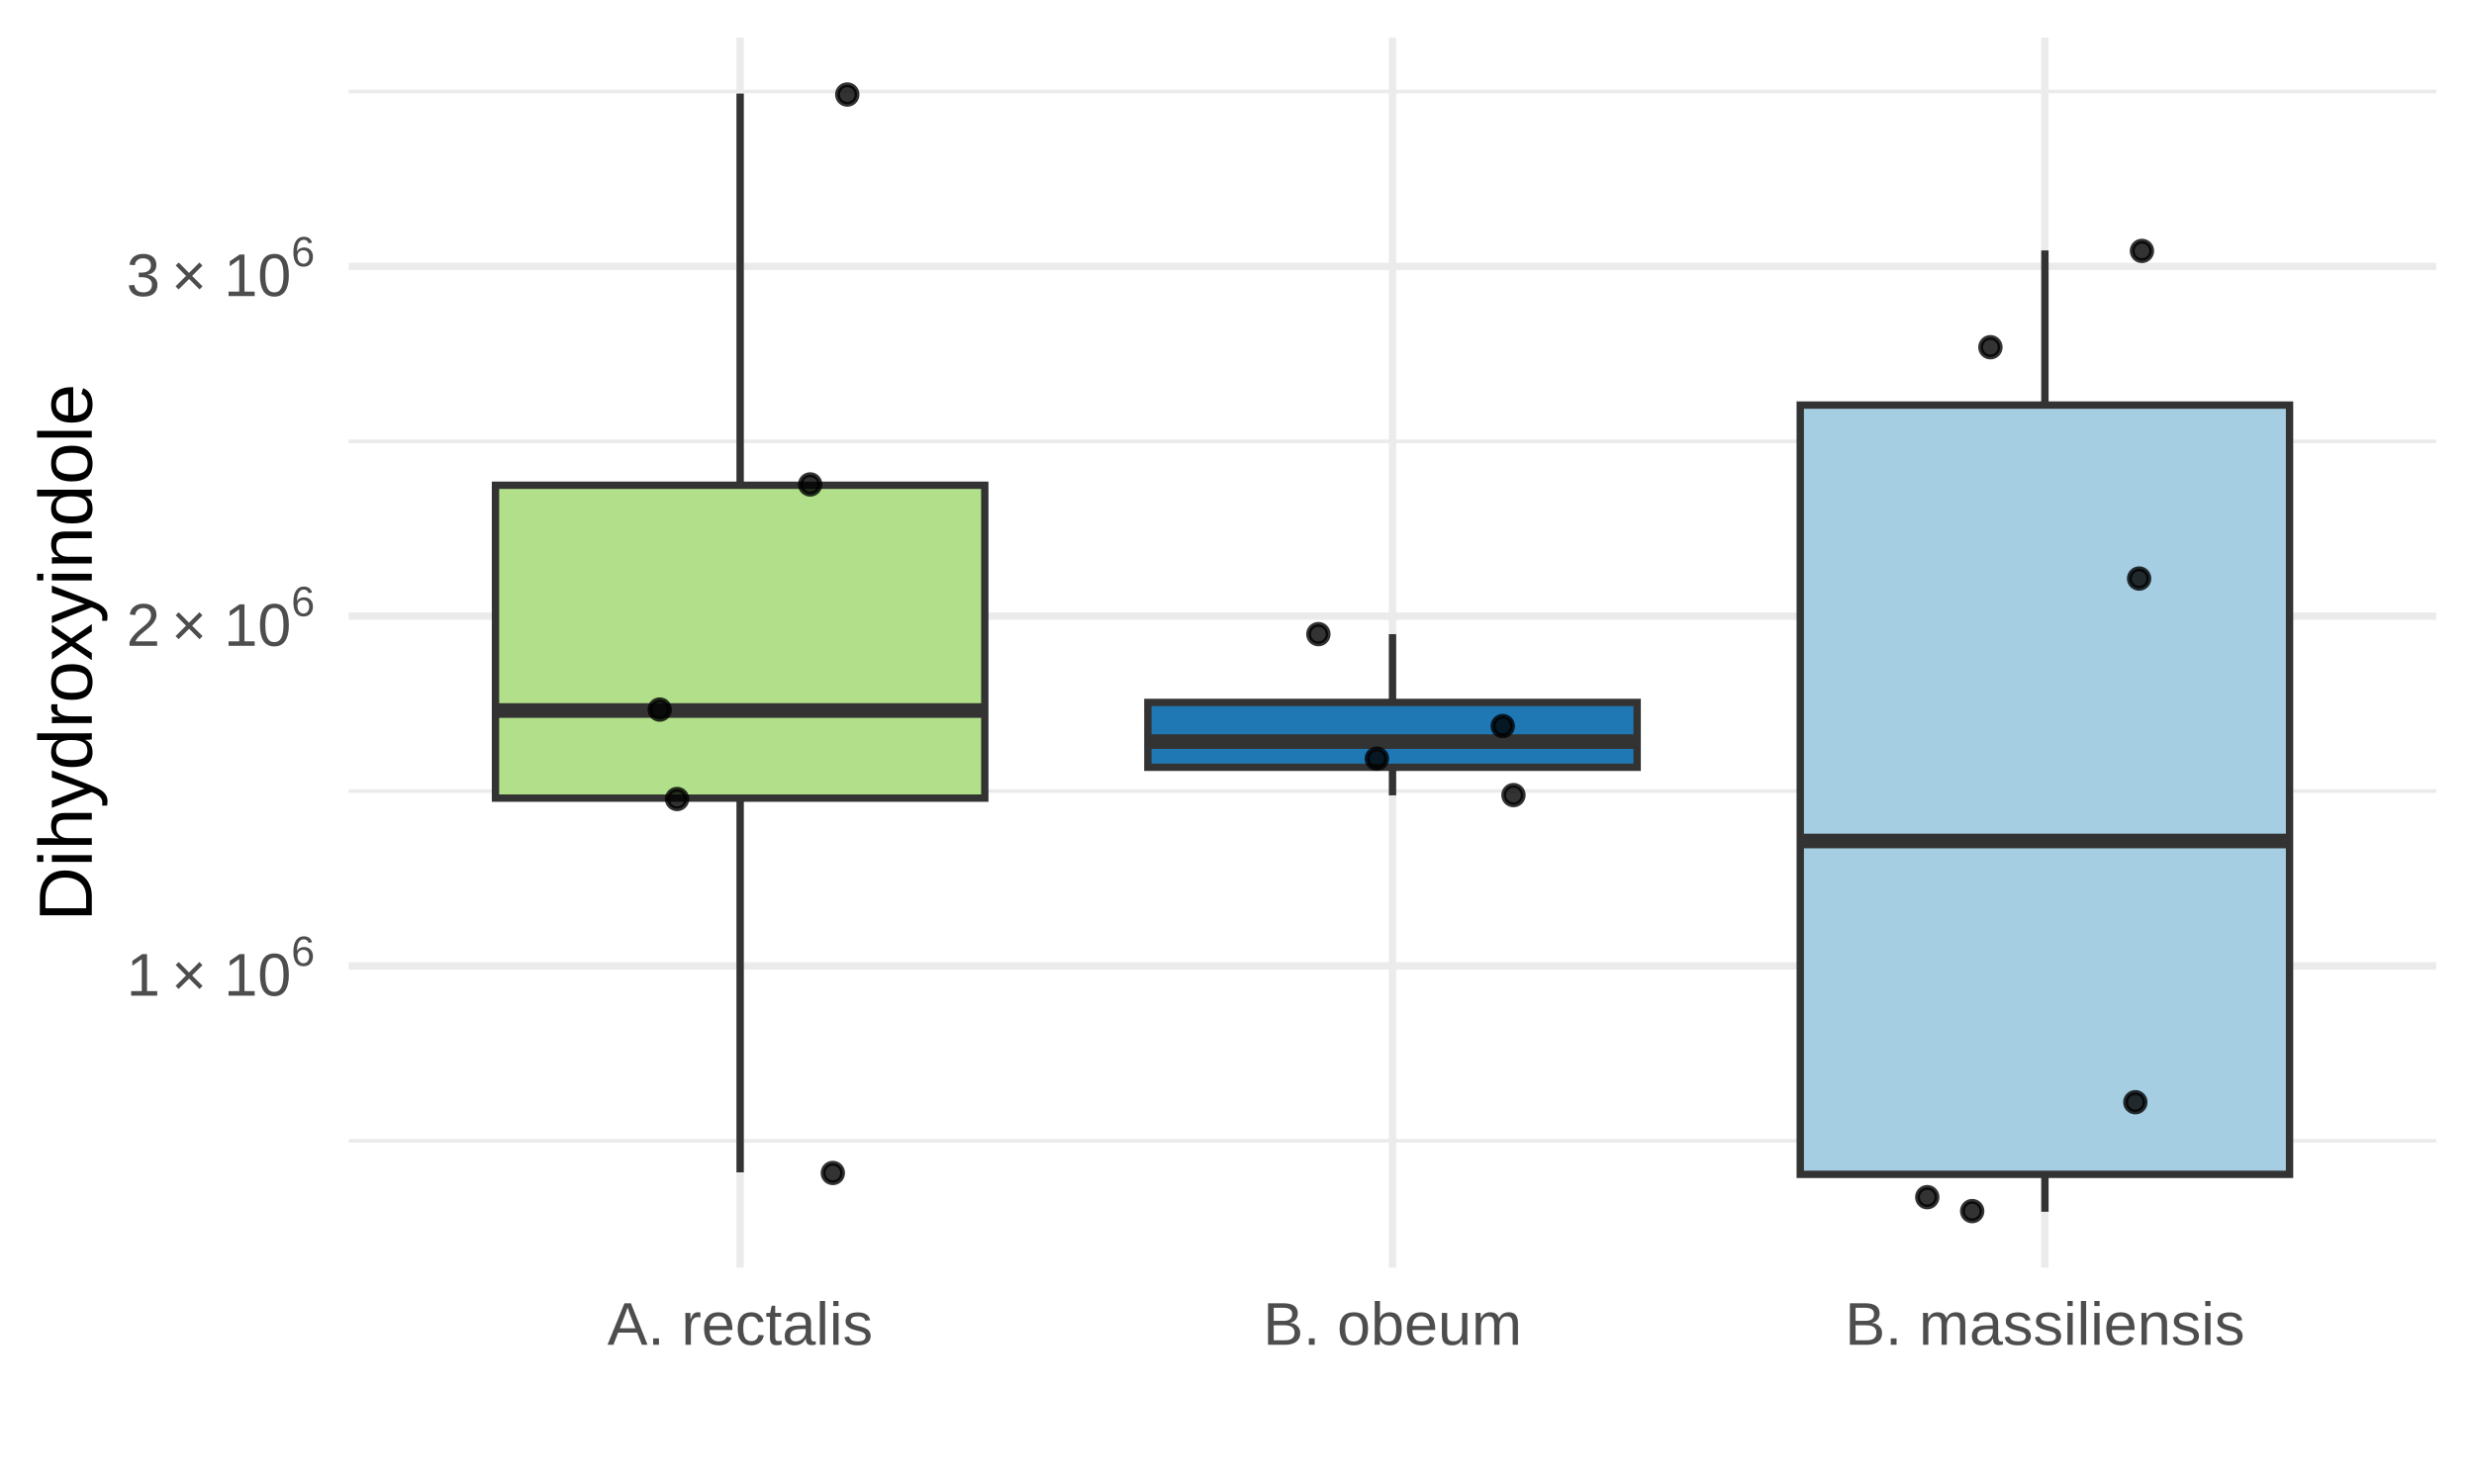
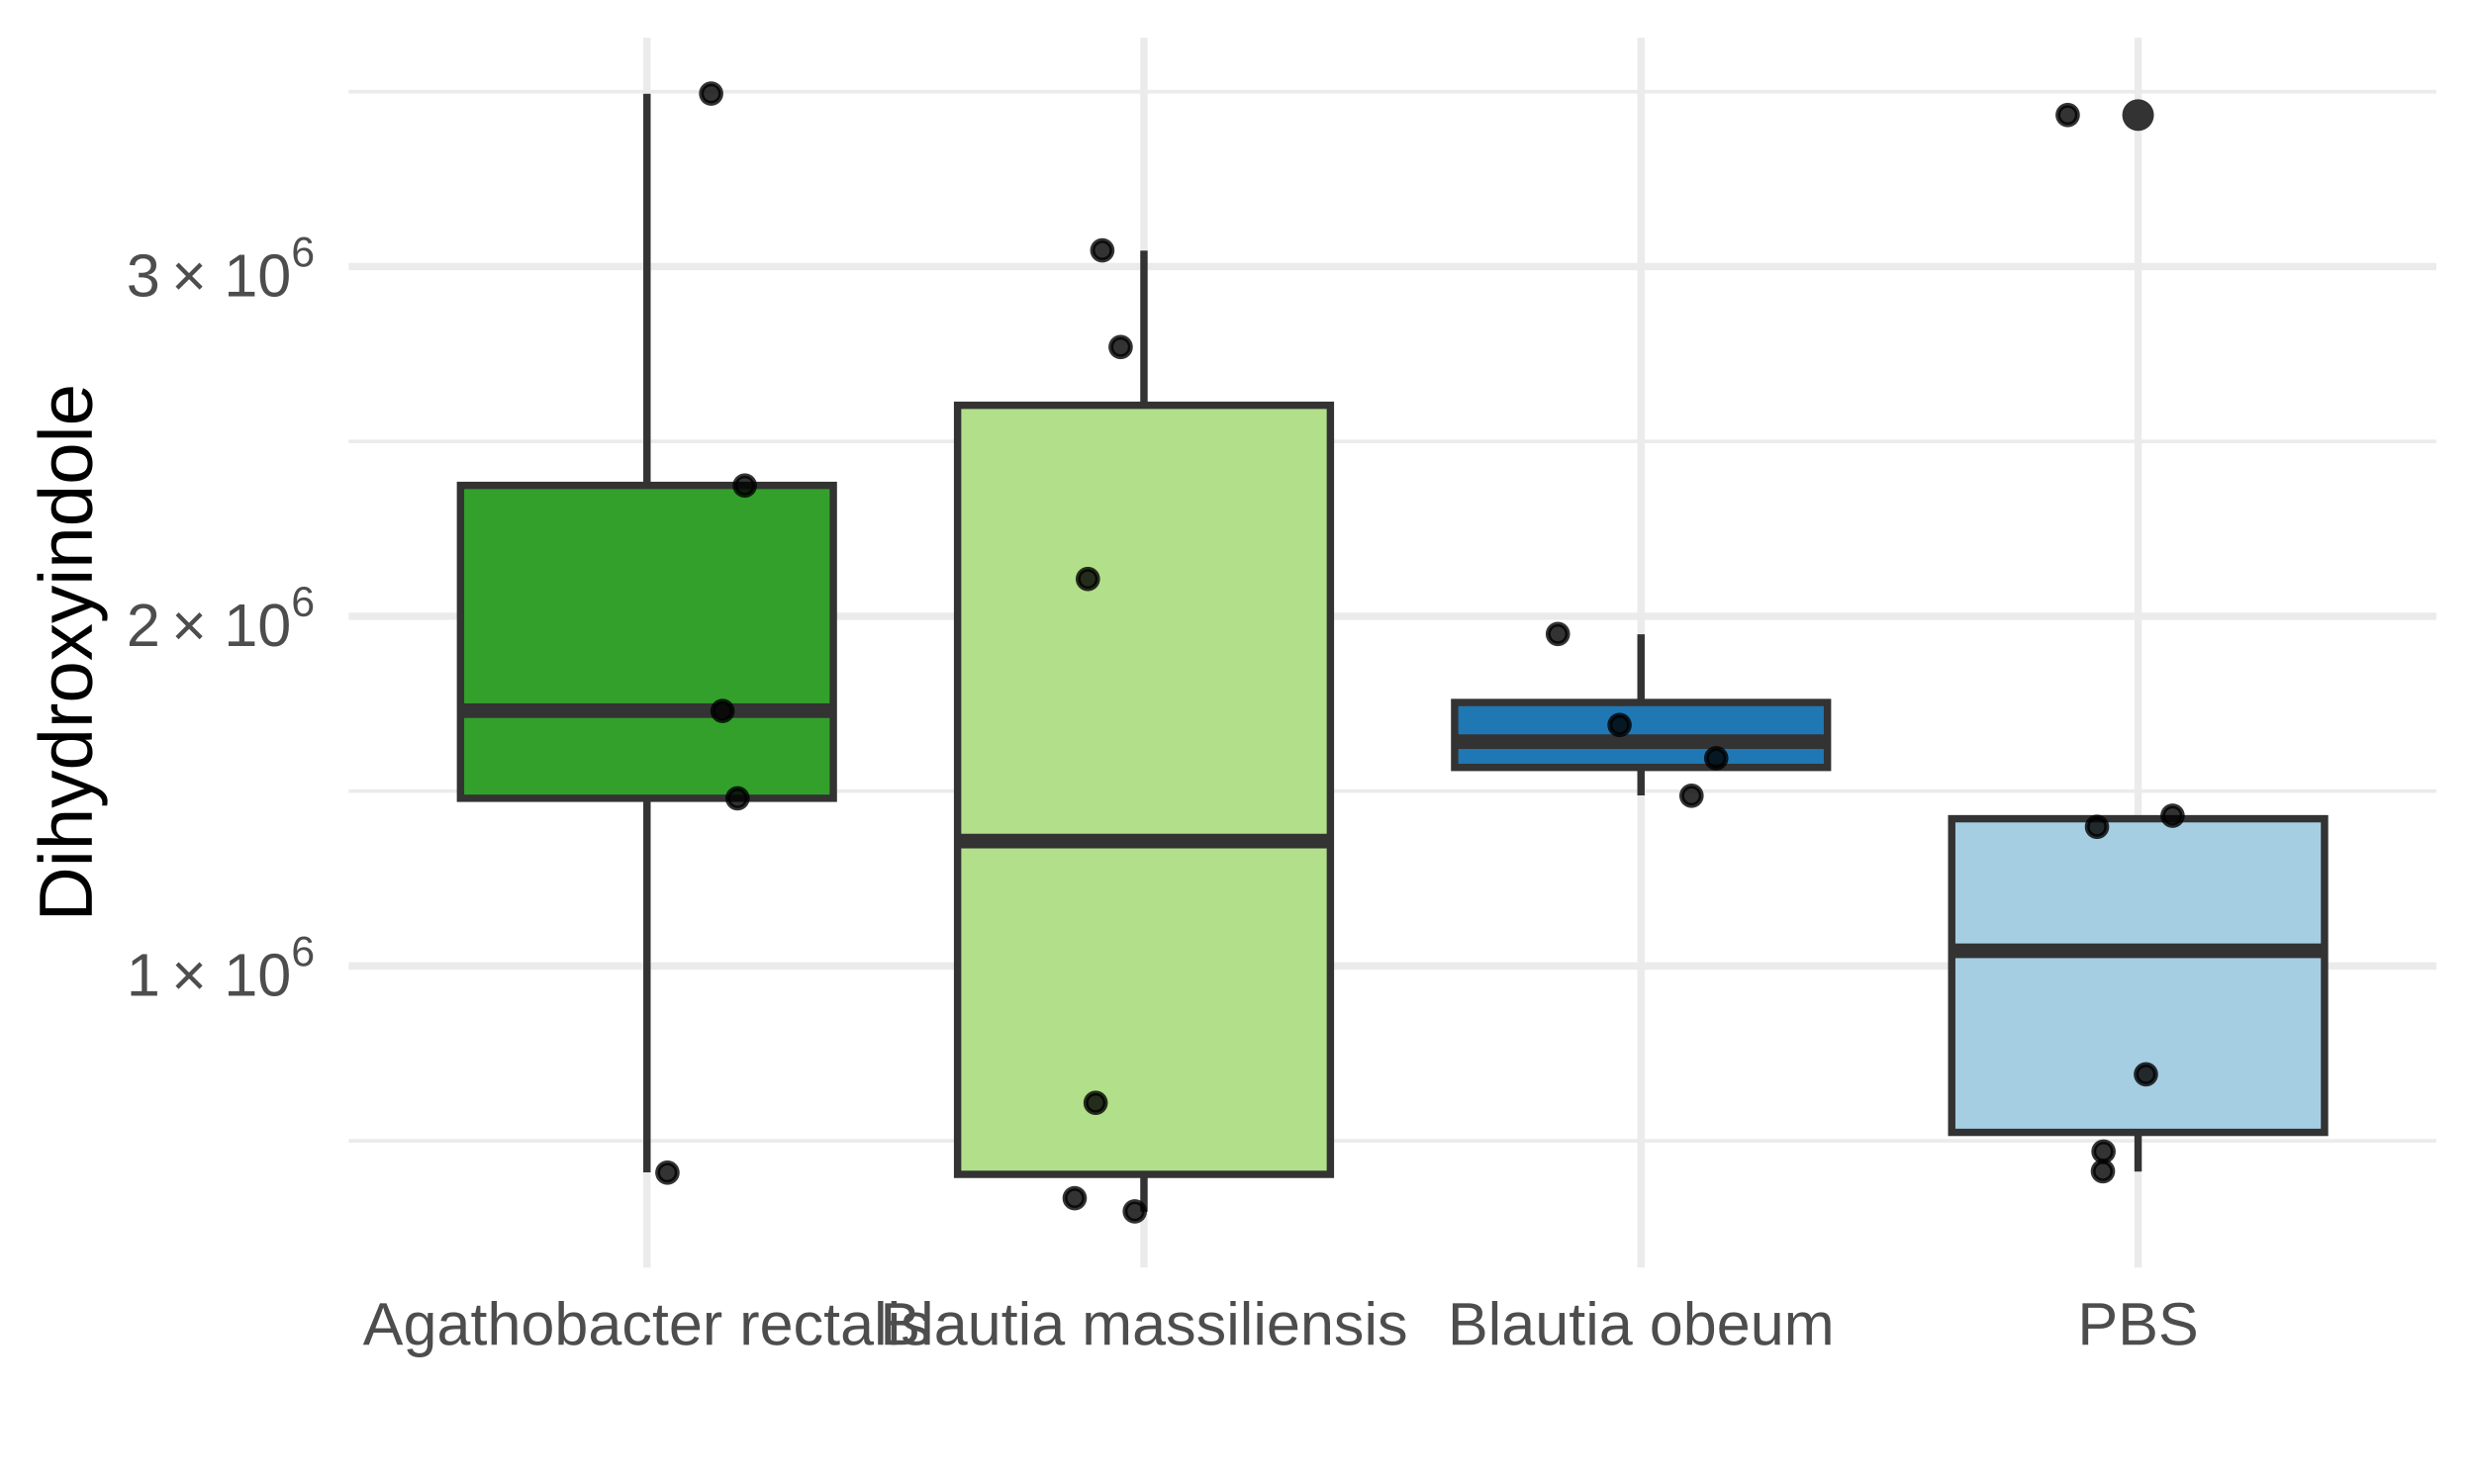
<svg xmlns="http://www.w3.org/2000/svg" class="svglite" width="360.00pt" height="216.00pt" viewBox="0 0 360.00 216.00">
  <defs>
    <style type="text/css">
    .svglite line, .svglite polyline, .svglite polygon, .svglite path, .svglite rect, .svglite circle {
      fill: none;
      stroke: #000000;
      stroke-linecap: round;
      stroke-linejoin: round;
      stroke-miterlimit: 10.00;
    }
    .svglite text {
      white-space: pre;
    }
  </style>
  </defs>
  <rect width="100%" height="100%" style="stroke: none; fill: none;" />
  <defs>
    <clipPath id="cpMC4wMHwzNjAuMDB8MC4wMHwyMTYuMDA=">
      <rect x="0.00" y="0.00" width="360.00" height="216.00" />
    </clipPath>
  </defs>
  <g clip-path="url(#cpMC4wMHwzNjAuMDB8MC4wMHwyMTYuMDA=)">
</g>
  <defs>
    <clipPath id="cpNTAuNzR8MzU0LjUyfDUuNDh8MTg0LjUw">
      <rect x="50.74" y="5.48" width="303.78" height="179.02" />
    </clipPath>
  </defs>
  <g clip-path="url(#cpNTAuNzR8MzU0LjUyfDUuNDh8MTg0LjUw)">
    <polyline points="50.74,166.05 354.52,166.05 " style="stroke-width: 0.53; stroke: #EBEBEB; stroke-linecap: butt;" />
-     <polyline points="50.74,115.14 354.52,115.14 " style="stroke-width: 0.53; stroke: #EBEBEB; stroke-linecap: butt;" />
-     <polyline points="50.74,64.23 354.52,64.23 " style="stroke-width: 0.53; stroke: #EBEBEB; stroke-linecap: butt;" />
-     <polyline points="50.74,13.32 354.52,13.32 " style="stroke-width: 0.53; stroke: #EBEBEB; stroke-linecap: butt;" />
-     <polyline points="50.74,140.59 354.52,140.59 " style="stroke-width: 1.07; stroke: #EBEBEB; stroke-linecap: butt;" />
-     <polyline points="50.74,89.68 354.52,89.68 " style="stroke-width: 1.07; stroke: #EBEBEB; stroke-linecap: butt;" />
-     <polyline points="50.74,38.77 354.52,38.77 " style="stroke-width: 1.07; stroke: #EBEBEB; stroke-linecap: butt;" />
-     <polyline points="107.70,184.50 107.70,5.48 " style="stroke-width: 1.07; stroke: #EBEBEB; stroke-linecap: butt;" />
-     <polyline points="202.63,184.50 202.63,5.48 " style="stroke-width: 1.07; stroke: #EBEBEB; stroke-linecap: butt;" />
-     <polyline points="297.56,184.50 297.56,5.48 " style="stroke-width: 1.07; stroke: #EBEBEB; stroke-linecap: butt;" />
-     <line x1="107.70" y1="70.63" x2="107.70" y2="13.62" style="stroke-width: 1.07; stroke: #333333; stroke-linecap: butt;" />
-     <line x1="107.70" y1="116.17" x2="107.70" y2="170.64" style="stroke-width: 1.07; stroke: #333333; stroke-linecap: butt;" />
-     <polygon points="72.10,70.63 72.10,116.17 143.30,116.17 143.30,70.63 72.10,70.63 " style="stroke-width: 1.07; stroke: #333333; stroke-linecap: butt; stroke-linejoin: miter; fill: #B2DF8A;" />
-     <line x1="72.10" y1="103.42" x2="143.30" y2="103.42" style="stroke-width: 2.13; stroke: #333333; stroke-linecap: butt; stroke-linejoin: miter;" />
-     <line x1="202.63" y1="102.24" x2="202.63" y2="92.30" style="stroke-width: 1.07; stroke: #333333; stroke-linecap: butt;" />
-     <line x1="202.63" y1="111.68" x2="202.63" y2="115.77" style="stroke-width: 1.07; stroke: #333333; stroke-linecap: butt;" />
-     <polygon points="167.03,102.24 167.03,111.68 238.23,111.68 238.23,102.24 167.03,102.24 " style="stroke-width: 1.07; stroke: #333333; stroke-linecap: butt; stroke-linejoin: miter; fill: #1F78B4;" />
-     <line x1="167.03" y1="107.94" x2="238.23" y2="107.94" style="stroke-width: 2.13; stroke: #333333; stroke-linecap: butt; stroke-linejoin: miter;" />
-     <line x1="297.56" y1="58.96" x2="297.56" y2="36.45" style="stroke-width: 1.07; stroke: #333333; stroke-linecap: butt;" />
-     <line x1="297.56" y1="170.93" x2="297.56" y2="176.37" style="stroke-width: 1.07; stroke: #333333; stroke-linecap: butt;" />
-     <polygon points="261.96,58.96 261.96,170.93 333.16,170.93 333.16,58.96 261.96,58.96 " style="stroke-width: 1.07; stroke: #333333; stroke-linecap: butt; stroke-linejoin: miter; fill: #A6CEE3;" />
-     <line x1="261.96" y1="122.41" x2="333.16" y2="122.41" style="stroke-width: 2.13; stroke: #333333; stroke-linecap: butt; stroke-linejoin: miter;" />
-     <circle cx="200.35" cy="110.42" r="1.42" style="stroke-width: 0.71; stroke: #000000; stroke-opacity: 0.80; fill: #000000; fill-opacity: 0.80;" />
-     <circle cx="310.72" cy="160.43" r="1.42" style="stroke-width: 0.71; stroke: #000000; stroke-opacity: 0.80; fill: #000000; fill-opacity: 0.80;" />
-     <circle cx="117.89" cy="70.51" r="1.42" style="stroke-width: 0.71; stroke: #000000; stroke-opacity: 0.80; fill: #000000; fill-opacity: 0.80;" />
-     <circle cx="123.29" cy="13.76" r="1.42" style="stroke-width: 0.71; stroke: #000000; stroke-opacity: 0.80; fill: #000000; fill-opacity: 0.80;" />
-     <circle cx="286.98" cy="176.28" r="1.42" style="stroke-width: 0.71; stroke: #000000; stroke-opacity: 0.80; fill: #000000; fill-opacity: 0.80;" />
-     <circle cx="191.84" cy="92.30" r="1.42" style="stroke-width: 0.71; stroke: #000000; stroke-opacity: 0.80; fill: #000000; fill-opacity: 0.80;" />
-     <circle cx="220.23" cy="115.73" r="1.42" style="stroke-width: 0.71; stroke: #000000; stroke-opacity: 0.80; fill: #000000; fill-opacity: 0.80;" />
-     <circle cx="280.44" cy="174.25" r="1.42" style="stroke-width: 0.71; stroke: #000000; stroke-opacity: 0.80; fill: #000000; fill-opacity: 0.80;" />
-     <circle cx="98.52" cy="116.30" r="1.42" style="stroke-width: 0.71; stroke: #000000; stroke-opacity: 0.80; fill: #000000; fill-opacity: 0.80;" />
-     <circle cx="121.19" cy="170.73" r="1.42" style="stroke-width: 0.71; stroke: #000000; stroke-opacity: 0.80; fill: #000000; fill-opacity: 0.80;" />
-     <circle cx="311.27" cy="84.21" r="1.42" style="stroke-width: 0.71; stroke: #000000; stroke-opacity: 0.80; fill: #000000; fill-opacity: 0.80;" />
-     <circle cx="218.67" cy="105.68" r="1.42" style="stroke-width: 0.71; stroke: #000000; stroke-opacity: 0.80; fill: #000000; fill-opacity: 0.80;" />
-     <circle cx="311.68" cy="36.52" r="1.42" style="stroke-width: 0.71; stroke: #000000; stroke-opacity: 0.80; fill: #000000; fill-opacity: 0.80;" />
-     <circle cx="96.00" cy="103.28" r="1.42" style="stroke-width: 0.71; stroke: #000000; stroke-opacity: 0.80; fill: #000000; fill-opacity: 0.80;" />
-     <circle cx="289.63" cy="50.54" r="1.42" style="stroke-width: 0.71; stroke: #000000; stroke-opacity: 0.80; fill: #000000; fill-opacity: 0.80;" />
+     <polyline points="50.74,115.15 354.52,115.15 " style="stroke-width: 0.53; stroke: #EBEBEB; stroke-linecap: butt;" />
+     <polyline points="50.74,64.25 354.52,64.25 " style="stroke-width: 0.53; stroke: #EBEBEB; stroke-linecap: butt;" />
+     <polyline points="50.74,13.35 354.52,13.35 " style="stroke-width: 0.53; stroke: #EBEBEB; stroke-linecap: butt;" />
+     <polyline points="50.74,140.60 354.52,140.60 " style="stroke-width: 1.07; stroke: #EBEBEB; stroke-linecap: butt;" />
+     <polyline points="50.74,89.70 354.52,89.70 " style="stroke-width: 1.07; stroke: #EBEBEB; stroke-linecap: butt;" />
+     <polyline points="50.74,38.80 354.52,38.80 " style="stroke-width: 1.07; stroke: #EBEBEB; stroke-linecap: butt;" />
+     <polyline points="94.14,184.50 94.14,5.48 " style="stroke-width: 1.07; stroke: #EBEBEB; stroke-linecap: butt;" />
+     <polyline points="166.46,184.50 166.46,5.48 " style="stroke-width: 1.07; stroke: #EBEBEB; stroke-linecap: butt;" />
+     <polyline points="238.79,184.50 238.79,5.48 " style="stroke-width: 1.07; stroke: #EBEBEB; stroke-linecap: butt;" />
+     <polyline points="311.12,184.50 311.12,5.48 " style="stroke-width: 1.07; stroke: #EBEBEB; stroke-linecap: butt;" />
+     <line x1="94.14" y1="70.65" x2="94.14" y2="13.65" style="stroke-width: 1.07; stroke: #333333; stroke-linecap: butt;" />
+     <line x1="94.14" y1="116.19" x2="94.14" y2="170.64" style="stroke-width: 1.07; stroke: #333333; stroke-linecap: butt;" />
+     <polygon points="67.01,70.65 67.01,116.19 121.26,116.19 121.26,70.65 67.01,70.65 " style="stroke-width: 1.07; stroke: #333333; stroke-linecap: butt; stroke-linejoin: miter; fill: #33A02C;" />
+     <line x1="67.01" y1="103.44" x2="121.26" y2="103.44" style="stroke-width: 2.13; stroke: #333333; stroke-linecap: butt; stroke-linejoin: miter;" />
+     <line x1="166.46" y1="58.99" x2="166.46" y2="36.48" style="stroke-width: 1.07; stroke: #333333; stroke-linecap: butt;" />
+     <line x1="166.46" y1="170.93" x2="166.46" y2="176.37" style="stroke-width: 1.07; stroke: #333333; stroke-linecap: butt;" />
+     <polygon points="139.34,58.99 139.34,170.93 193.59,170.93 193.59,58.99 139.34,58.99 " style="stroke-width: 1.07; stroke: #333333; stroke-linecap: butt; stroke-linejoin: miter; fill: #B2DF8A;" />
+     <line x1="139.34" y1="122.42" x2="193.59" y2="122.42" style="stroke-width: 2.13; stroke: #333333; stroke-linecap: butt; stroke-linejoin: miter;" />
+     <line x1="238.79" y1="102.25" x2="238.79" y2="92.32" style="stroke-width: 1.07; stroke: #333333; stroke-linecap: butt;" />
+     <line x1="238.79" y1="111.70" x2="238.79" y2="115.78" style="stroke-width: 1.07; stroke: #333333; stroke-linecap: butt;" />
+     <polygon points="211.67,102.25 211.67,111.70 265.92,111.70 265.92,102.25 211.67,102.25 " style="stroke-width: 1.07; stroke: #333333; stroke-linecap: butt; stroke-linejoin: miter; fill: #1F78B4;" />
+     <line x1="211.67" y1="107.95" x2="265.92" y2="107.95" style="stroke-width: 2.13; stroke: #333333; stroke-linecap: butt; stroke-linejoin: miter;" />
+     <circle cx="311.12" cy="16.75" r="1.95" style="stroke-width: 0.71; stroke: #333333; fill: #333333;" />
+     <line x1="311.12" y1="119.17" x2="311.12" y2="118.76" style="stroke-width: 1.07; stroke: #333333; stroke-linecap: butt;" />
+     <line x1="311.12" y1="164.82" x2="311.12" y2="170.52" style="stroke-width: 1.07; stroke: #333333; stroke-linecap: butt;" />
+     <polygon points="284.00,119.17 284.00,164.82 338.25,164.82 338.25,119.17 284.00,119.17 " style="stroke-width: 1.07; stroke: #333333; stroke-linecap: butt; stroke-linejoin: miter; fill: #A6CEE3;" />
+     <line x1="284.00" y1="138.39" x2="338.25" y2="138.39" style="stroke-width: 2.13; stroke: #333333; stroke-linecap: butt; stroke-linejoin: miter;" />
+     <circle cx="249.73" cy="110.36" r="1.42" style="stroke-width: 0.71; stroke: #000000; stroke-opacity: 0.80; fill: #000000; fill-opacity: 0.80;" />
+     <circle cx="159.43" cy="160.52" r="1.42" style="stroke-width: 0.71; stroke: #000000; stroke-opacity: 0.80; fill: #000000; fill-opacity: 0.80;" />
+     <circle cx="108.38" cy="70.67" r="1.42" style="stroke-width: 0.71; stroke: #000000; stroke-opacity: 0.80; fill: #000000; fill-opacity: 0.80;" />
+     <circle cx="103.48" cy="13.62" r="1.42" style="stroke-width: 0.71; stroke: #000000; stroke-opacity: 0.80; fill: #000000; fill-opacity: 0.80;" />
+     <circle cx="305.14" cy="120.35" r="1.42" style="stroke-width: 0.71; stroke: #000000; stroke-opacity: 0.80; fill: #000000; fill-opacity: 0.80;" />
+     <circle cx="306.09" cy="167.61" r="1.42" style="stroke-width: 0.71; stroke: #000000; stroke-opacity: 0.80; fill: #000000; fill-opacity: 0.80;" />
+     <circle cx="165.13" cy="176.32" r="1.42" style="stroke-width: 0.71; stroke: #000000; stroke-opacity: 0.80; fill: #000000; fill-opacity: 0.80;" />
+     <circle cx="226.69" cy="92.28" r="1.42" style="stroke-width: 0.71; stroke: #000000; stroke-opacity: 0.80; fill: #000000; fill-opacity: 0.80;" />
+     <circle cx="246.14" cy="115.82" r="1.42" style="stroke-width: 0.71; stroke: #000000; stroke-opacity: 0.80; fill: #000000; fill-opacity: 0.80;" />
+     <circle cx="156.38" cy="174.40" r="1.42" style="stroke-width: 0.71; stroke: #000000; stroke-opacity: 0.80; fill: #000000; fill-opacity: 0.80;" />
+     <circle cx="107.32" cy="116.20" r="1.42" style="stroke-width: 0.71; stroke: #000000; stroke-opacity: 0.80; fill: #000000; fill-opacity: 0.80;" />
+     <circle cx="97.12" cy="170.68" r="1.42" style="stroke-width: 0.71; stroke: #000000; stroke-opacity: 0.80; fill: #000000; fill-opacity: 0.80;" />
+     <circle cx="300.88" cy="16.74" r="1.42" style="stroke-width: 0.71; stroke: #000000; stroke-opacity: 0.80; fill: #000000; fill-opacity: 0.80;" />
+     <circle cx="316.14" cy="118.73" r="1.42" style="stroke-width: 0.71; stroke: #000000; stroke-opacity: 0.80; fill: #000000; fill-opacity: 0.80;" />
+     <circle cx="158.30" cy="84.27" r="1.42" style="stroke-width: 0.71; stroke: #000000; stroke-opacity: 0.80; fill: #000000; fill-opacity: 0.80;" />
+     <circle cx="235.67" cy="105.52" r="1.42" style="stroke-width: 0.71; stroke: #000000; stroke-opacity: 0.80; fill: #000000; fill-opacity: 0.80;" />
+     <circle cx="160.40" cy="36.44" r="1.42" style="stroke-width: 0.71; stroke: #000000; stroke-opacity: 0.80; fill: #000000; fill-opacity: 0.80;" />
+     <circle cx="105.14" cy="103.48" r="1.42" style="stroke-width: 0.71; stroke: #000000; stroke-opacity: 0.80; fill: #000000; fill-opacity: 0.80;" />
+     <circle cx="312.26" cy="156.37" r="1.42" style="stroke-width: 0.71; stroke: #000000; stroke-opacity: 0.80; fill: #000000; fill-opacity: 0.80;" />
+     <circle cx="306.00" cy="170.48" r="1.42" style="stroke-width: 0.71; stroke: #000000; stroke-opacity: 0.80; fill: #000000; fill-opacity: 0.80;" />
+     <circle cx="163.07" cy="50.51" r="1.42" style="stroke-width: 0.71; stroke: #000000; stroke-opacity: 0.80; fill: #000000; fill-opacity: 0.80;" />
  </g>
  <g clip-path="url(#cpMC4wMHwzNjAuMDB8MC4wMHwyMTYuMDA=)">
-     <text x="18.41" y="144.92" style="font-size: 8.80px;fill: #4D4D4D; font-family: &quot;Arial&quot;;" textLength="4.90px" lengthAdjust="spacingAndGlyphs">1</text>
-     <text x="24.94" y="144.92" style="font-size: 8.80px;fill: #4D4D4D; font-family: &quot;Arial&quot;;" textLength="6.02px" lengthAdjust="spacingAndGlyphs">×</text>
-     <text x="32.59" y="144.92" style="font-size: 8.80px;fill: #4D4D4D; font-family: &quot;Arial&quot;;" textLength="9.79px" lengthAdjust="spacingAndGlyphs">10</text>
-     <text x="42.38" y="140.58" style="font-size: 6.16px;fill: #4D4D4D; font-family: &quot;Arial&quot;;" textLength="3.43px" lengthAdjust="spacingAndGlyphs">6</text>
-     <text x="18.41" y="94.01" style="font-size: 8.80px;fill: #4D4D4D; font-family: &quot;Arial&quot;;" textLength="4.90px" lengthAdjust="spacingAndGlyphs">2</text>
-     <text x="24.94" y="94.01" style="font-size: 8.80px;fill: #4D4D4D; font-family: &quot;Arial&quot;;" textLength="6.02px" lengthAdjust="spacingAndGlyphs">×</text>
-     <text x="32.59" y="94.01" style="font-size: 8.80px;fill: #4D4D4D; font-family: &quot;Arial&quot;;" textLength="9.79px" lengthAdjust="spacingAndGlyphs">10</text>
-     <text x="42.38" y="89.67" style="font-size: 6.16px;fill: #4D4D4D; font-family: &quot;Arial&quot;;" textLength="3.43px" lengthAdjust="spacingAndGlyphs">6</text>
-     <text x="18.41" y="43.10" style="font-size: 8.80px;fill: #4D4D4D; font-family: &quot;Arial&quot;;" textLength="4.90px" lengthAdjust="spacingAndGlyphs">3</text>
-     <text x="24.94" y="43.10" style="font-size: 8.80px;fill: #4D4D4D; font-family: &quot;Arial&quot;;" textLength="6.02px" lengthAdjust="spacingAndGlyphs">×</text>
-     <text x="32.59" y="43.10" style="font-size: 8.80px;fill: #4D4D4D; font-family: &quot;Arial&quot;;" textLength="9.79px" lengthAdjust="spacingAndGlyphs">10</text>
-     <text x="42.38" y="38.76" style="font-size: 6.16px;fill: #4D4D4D; font-family: &quot;Arial&quot;;" textLength="3.43px" lengthAdjust="spacingAndGlyphs">6</text>
-     <text x="107.70" y="195.74" text-anchor="middle" style="font-size: 8.80px;fill: #4D4D4D; font-family: &quot;Arial&quot;;" textLength="38.64px" lengthAdjust="spacingAndGlyphs">A. rectalis</text>
-     <text x="202.63" y="195.74" text-anchor="middle" style="font-size: 8.80px;fill: #4D4D4D; font-family: &quot;Arial&quot;;" textLength="37.68px" lengthAdjust="spacingAndGlyphs">B. obeum</text>
-     <text x="297.56" y="195.74" text-anchor="middle" style="font-size: 8.80px;fill: #4D4D4D; font-family: &quot;Arial&quot;;" textLength="58.18px" lengthAdjust="spacingAndGlyphs">B. massiliensis</text>
+     <text x="18.41" y="144.93" style="font-size: 8.80px;fill: #4D4D4D; font-family: &quot;Arial&quot;;" textLength="4.90px" lengthAdjust="spacingAndGlyphs">1</text>
+     <text x="24.94" y="144.93" style="font-size: 8.80px;fill: #4D4D4D; font-family: &quot;Arial&quot;;" textLength="6.02px" lengthAdjust="spacingAndGlyphs">×</text>
+     <text x="32.59" y="144.93" style="font-size: 8.80px;fill: #4D4D4D; font-family: &quot;Arial&quot;;" textLength="9.79px" lengthAdjust="spacingAndGlyphs">10</text>
+     <text x="42.38" y="140.59" style="font-size: 6.16px;fill: #4D4D4D; font-family: &quot;Arial&quot;;" textLength="3.43px" lengthAdjust="spacingAndGlyphs">6</text>
+     <text x="18.41" y="94.03" style="font-size: 8.80px;fill: #4D4D4D; font-family: &quot;Arial&quot;;" textLength="4.90px" lengthAdjust="spacingAndGlyphs">2</text>
+     <text x="24.94" y="94.03" style="font-size: 8.80px;fill: #4D4D4D; font-family: &quot;Arial&quot;;" textLength="6.02px" lengthAdjust="spacingAndGlyphs">×</text>
+     <text x="32.59" y="94.03" style="font-size: 8.80px;fill: #4D4D4D; font-family: &quot;Arial&quot;;" textLength="9.79px" lengthAdjust="spacingAndGlyphs">10</text>
+     <text x="42.38" y="89.69" style="font-size: 6.16px;fill: #4D4D4D; font-family: &quot;Arial&quot;;" textLength="3.43px" lengthAdjust="spacingAndGlyphs">6</text>
+     <text x="18.41" y="43.13" style="font-size: 8.80px;fill: #4D4D4D; font-family: &quot;Arial&quot;;" textLength="4.90px" lengthAdjust="spacingAndGlyphs">3</text>
+     <text x="24.94" y="43.13" style="font-size: 8.80px;fill: #4D4D4D; font-family: &quot;Arial&quot;;" textLength="6.02px" lengthAdjust="spacingAndGlyphs">×</text>
+     <text x="32.59" y="43.13" style="font-size: 8.80px;fill: #4D4D4D; font-family: &quot;Arial&quot;;" textLength="9.79px" lengthAdjust="spacingAndGlyphs">10</text>
+     <text x="42.38" y="38.79" style="font-size: 6.16px;fill: #4D4D4D; font-family: &quot;Arial&quot;;" textLength="3.43px" lengthAdjust="spacingAndGlyphs">6</text>
+     <text x="94.14" y="195.74" text-anchor="middle" style="font-size: 8.80px;fill: #4D4D4D; font-family: &quot;Arial&quot;;" textLength="82.68px" lengthAdjust="spacingAndGlyphs">Agathobacter rectalis</text>
+     <text x="166.46" y="195.74" text-anchor="middle" style="font-size: 8.80px;fill: #4D4D4D; font-family: &quot;Arial&quot;;" textLength="76.77px" lengthAdjust="spacingAndGlyphs">Blautia massiliensis</text>
+     <text x="238.79" y="195.74" text-anchor="middle" style="font-size: 8.80px;fill: #4D4D4D; font-family: &quot;Arial&quot;;" textLength="56.27px" lengthAdjust="spacingAndGlyphs">Blautia obeum</text>
+     <text x="311.12" y="195.74" text-anchor="middle" style="font-size: 8.80px;fill: #4D4D4D; font-family: &quot;Arial&quot;;" textLength="17.60px" lengthAdjust="spacingAndGlyphs">PBS</text>
    <text transform="translate(13.36,94.99) rotate(-90)" text-anchor="middle" style="font-size: 11.00px; font-family: &quot;Arial&quot;;" textLength="78.27px" lengthAdjust="spacingAndGlyphs">Dihydroxyindole</text>
  </g>
</svg>
